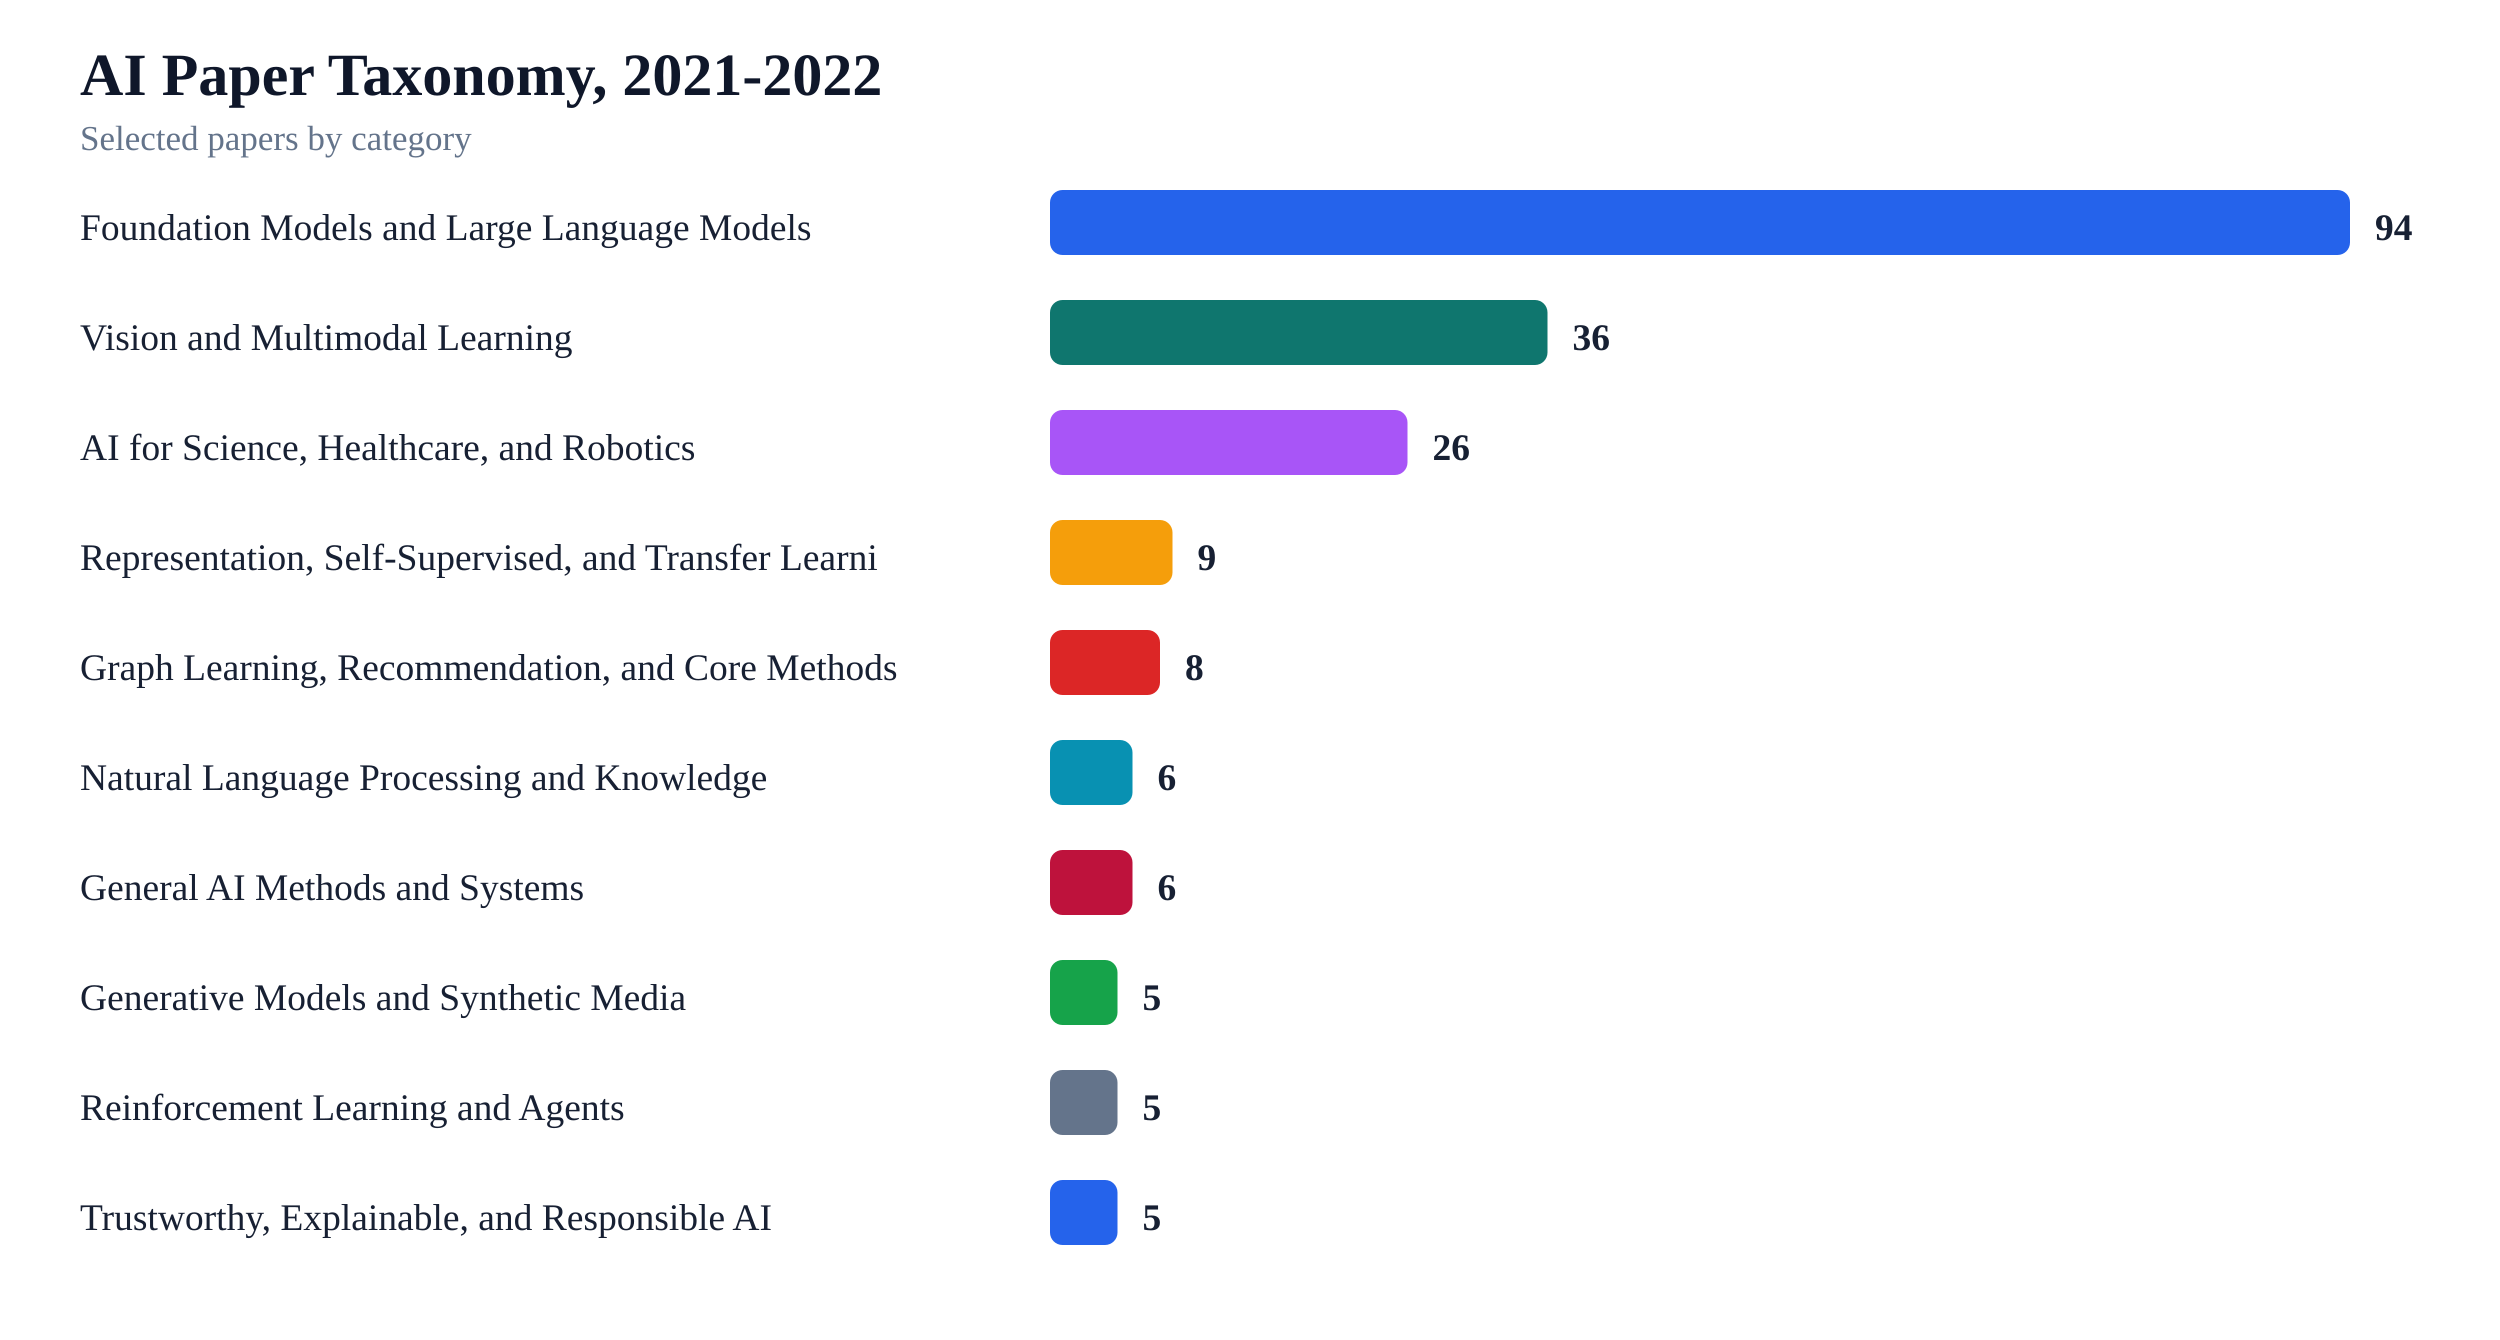
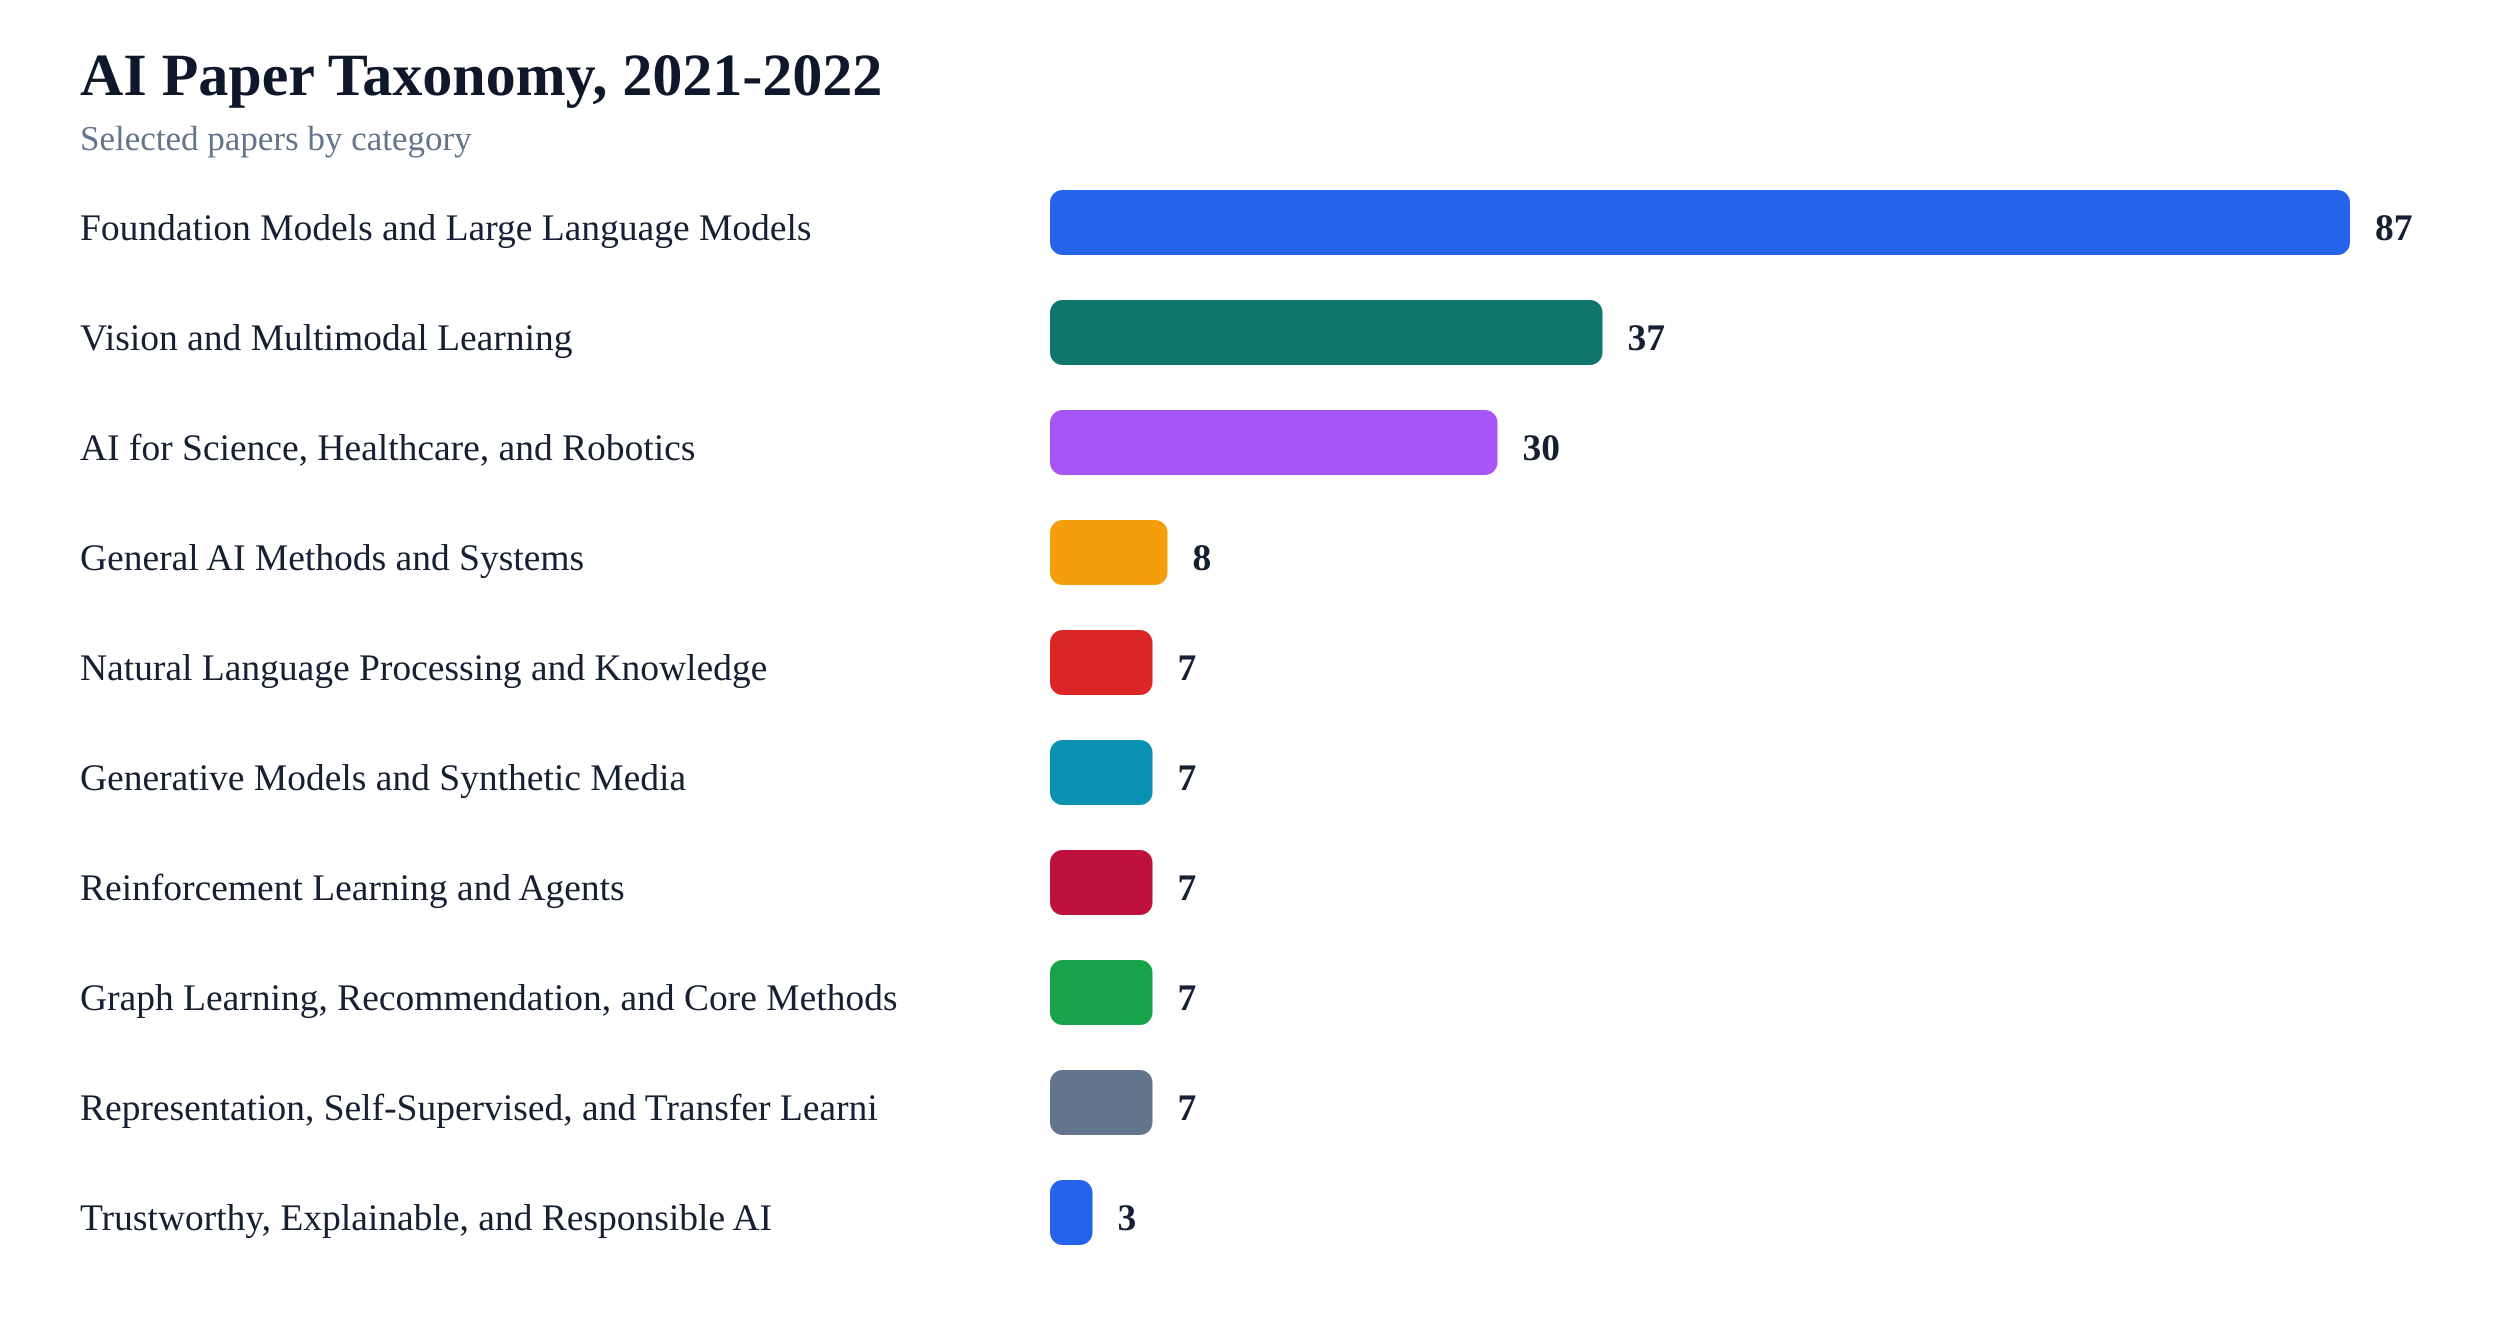
<svg xmlns="http://www.w3.org/2000/svg" width="1000" height="536" viewBox="0 0 1000 536" role="img" aria-label="Category distribution 2021-2022">
  <rect width="100%" height="100%" fill="#ffffff" />
  <text x="32" y="38" fill="#0f172a" font-size="24" font-weight="800">AI Paper Taxonomy, 2021-2022</text>
  <text x="32" y="60" fill="#64748b" font-size="14">Selected papers by category</text>
  <text x="32" y="96" fill="#172033" font-size="15">Foundation Models and Large Language Models</text>
  <rect x="420" y="76" width="520" height="26" rx="5" fill="#2563eb" />
-   <text x="950" y="96" fill="#172033" font-size="15" font-weight="700">94</text>
+   <text x="950" y="96" fill="#172033" font-size="15" font-weight="700">87</text>
  <text x="32" y="140" fill="#172033" font-size="15">Vision and Multimodal Learning</text>
-   <rect x="420" y="120" width="199" height="26" rx="5" fill="#0f766e" />
-   <text x="629" y="140" fill="#172033" font-size="15" font-weight="700">36</text>
+   <rect x="420" y="120" width="221" height="26" rx="5" fill="#0f766e" />
+   <text x="651" y="140" fill="#172033" font-size="15" font-weight="700">37</text>
  <text x="32" y="184" fill="#172033" font-size="15">AI for Science, Healthcare, and Robotics</text>
-   <rect x="420" y="164" width="143" height="26" rx="5" fill="#a855f7" />
-   <text x="573" y="184" fill="#172033" font-size="15" font-weight="700">26</text>
-   <text x="32" y="228" fill="#172033" font-size="15">Representation, Self-Supervised, and Transfer Learni</text>
-   <rect x="420" y="208" width="49" height="26" rx="5" fill="#f59e0b" />
-   <text x="479" y="228" fill="#172033" font-size="15" font-weight="700">9</text>
-   <text x="32" y="272" fill="#172033" font-size="15">Graph Learning, Recommendation, and Core Methods</text>
-   <rect x="420" y="252" width="44" height="26" rx="5" fill="#dc2626" />
-   <text x="474" y="272" fill="#172033" font-size="15" font-weight="700">8</text>
-   <text x="32" y="316" fill="#172033" font-size="15">Natural Language Processing and Knowledge</text>
-   <rect x="420" y="296" width="33" height="26" rx="5" fill="#0891b2" />
-   <text x="463" y="316" fill="#172033" font-size="15" font-weight="700">6</text>
-   <text x="32" y="360" fill="#172033" font-size="15">General AI Methods and Systems</text>
-   <rect x="420" y="340" width="33" height="26" rx="5" fill="#be123c" />
-   <text x="463" y="360" fill="#172033" font-size="15" font-weight="700">6</text>
-   <text x="32" y="404" fill="#172033" font-size="15">Generative Models and Synthetic Media</text>
-   <rect x="420" y="384" width="27" height="26" rx="5" fill="#16a34a" />
-   <text x="457" y="404" fill="#172033" font-size="15" font-weight="700">5</text>
-   <text x="32" y="448" fill="#172033" font-size="15">Reinforcement Learning and Agents</text>
-   <rect x="420" y="428" width="27" height="26" rx="5" fill="#64748b" />
-   <text x="457" y="448" fill="#172033" font-size="15" font-weight="700">5</text>
+   <rect x="420" y="164" width="179" height="26" rx="5" fill="#a855f7" />
+   <text x="609" y="184" fill="#172033" font-size="15" font-weight="700">30</text>
+   <text x="32" y="228" fill="#172033" font-size="15">General AI Methods and Systems</text>
+   <rect x="420" y="208" width="47" height="26" rx="5" fill="#f59e0b" />
+   <text x="477" y="228" fill="#172033" font-size="15" font-weight="700">8</text>
+   <text x="32" y="272" fill="#172033" font-size="15">Natural Language Processing and Knowledge</text>
+   <rect x="420" y="252" width="41" height="26" rx="5" fill="#dc2626" />
+   <text x="471" y="272" fill="#172033" font-size="15" font-weight="700">7</text>
+   <text x="32" y="316" fill="#172033" font-size="15">Generative Models and Synthetic Media</text>
+   <rect x="420" y="296" width="41" height="26" rx="5" fill="#0891b2" />
+   <text x="471" y="316" fill="#172033" font-size="15" font-weight="700">7</text>
+   <text x="32" y="360" fill="#172033" font-size="15">Reinforcement Learning and Agents</text>
+   <rect x="420" y="340" width="41" height="26" rx="5" fill="#be123c" />
+   <text x="471" y="360" fill="#172033" font-size="15" font-weight="700">7</text>
+   <text x="32" y="404" fill="#172033" font-size="15">Graph Learning, Recommendation, and Core Methods</text>
+   <rect x="420" y="384" width="41" height="26" rx="5" fill="#16a34a" />
+   <text x="471" y="404" fill="#172033" font-size="15" font-weight="700">7</text>
+   <text x="32" y="448" fill="#172033" font-size="15">Representation, Self-Supervised, and Transfer Learni</text>
+   <rect x="420" y="428" width="41" height="26" rx="5" fill="#64748b" />
+   <text x="471" y="448" fill="#172033" font-size="15" font-weight="700">7</text>
  <text x="32" y="492" fill="#172033" font-size="15">Trustworthy, Explainable, and Responsible AI</text>
-   <rect x="420" y="472" width="27" height="26" rx="5" fill="#2563eb" />
-   <text x="457" y="492" fill="#172033" font-size="15" font-weight="700">5</text>
+   <rect x="420" y="472" width="17" height="26" rx="5" fill="#2563eb" />
+   <text x="447" y="492" fill="#172033" font-size="15" font-weight="700">3</text>
</svg>
